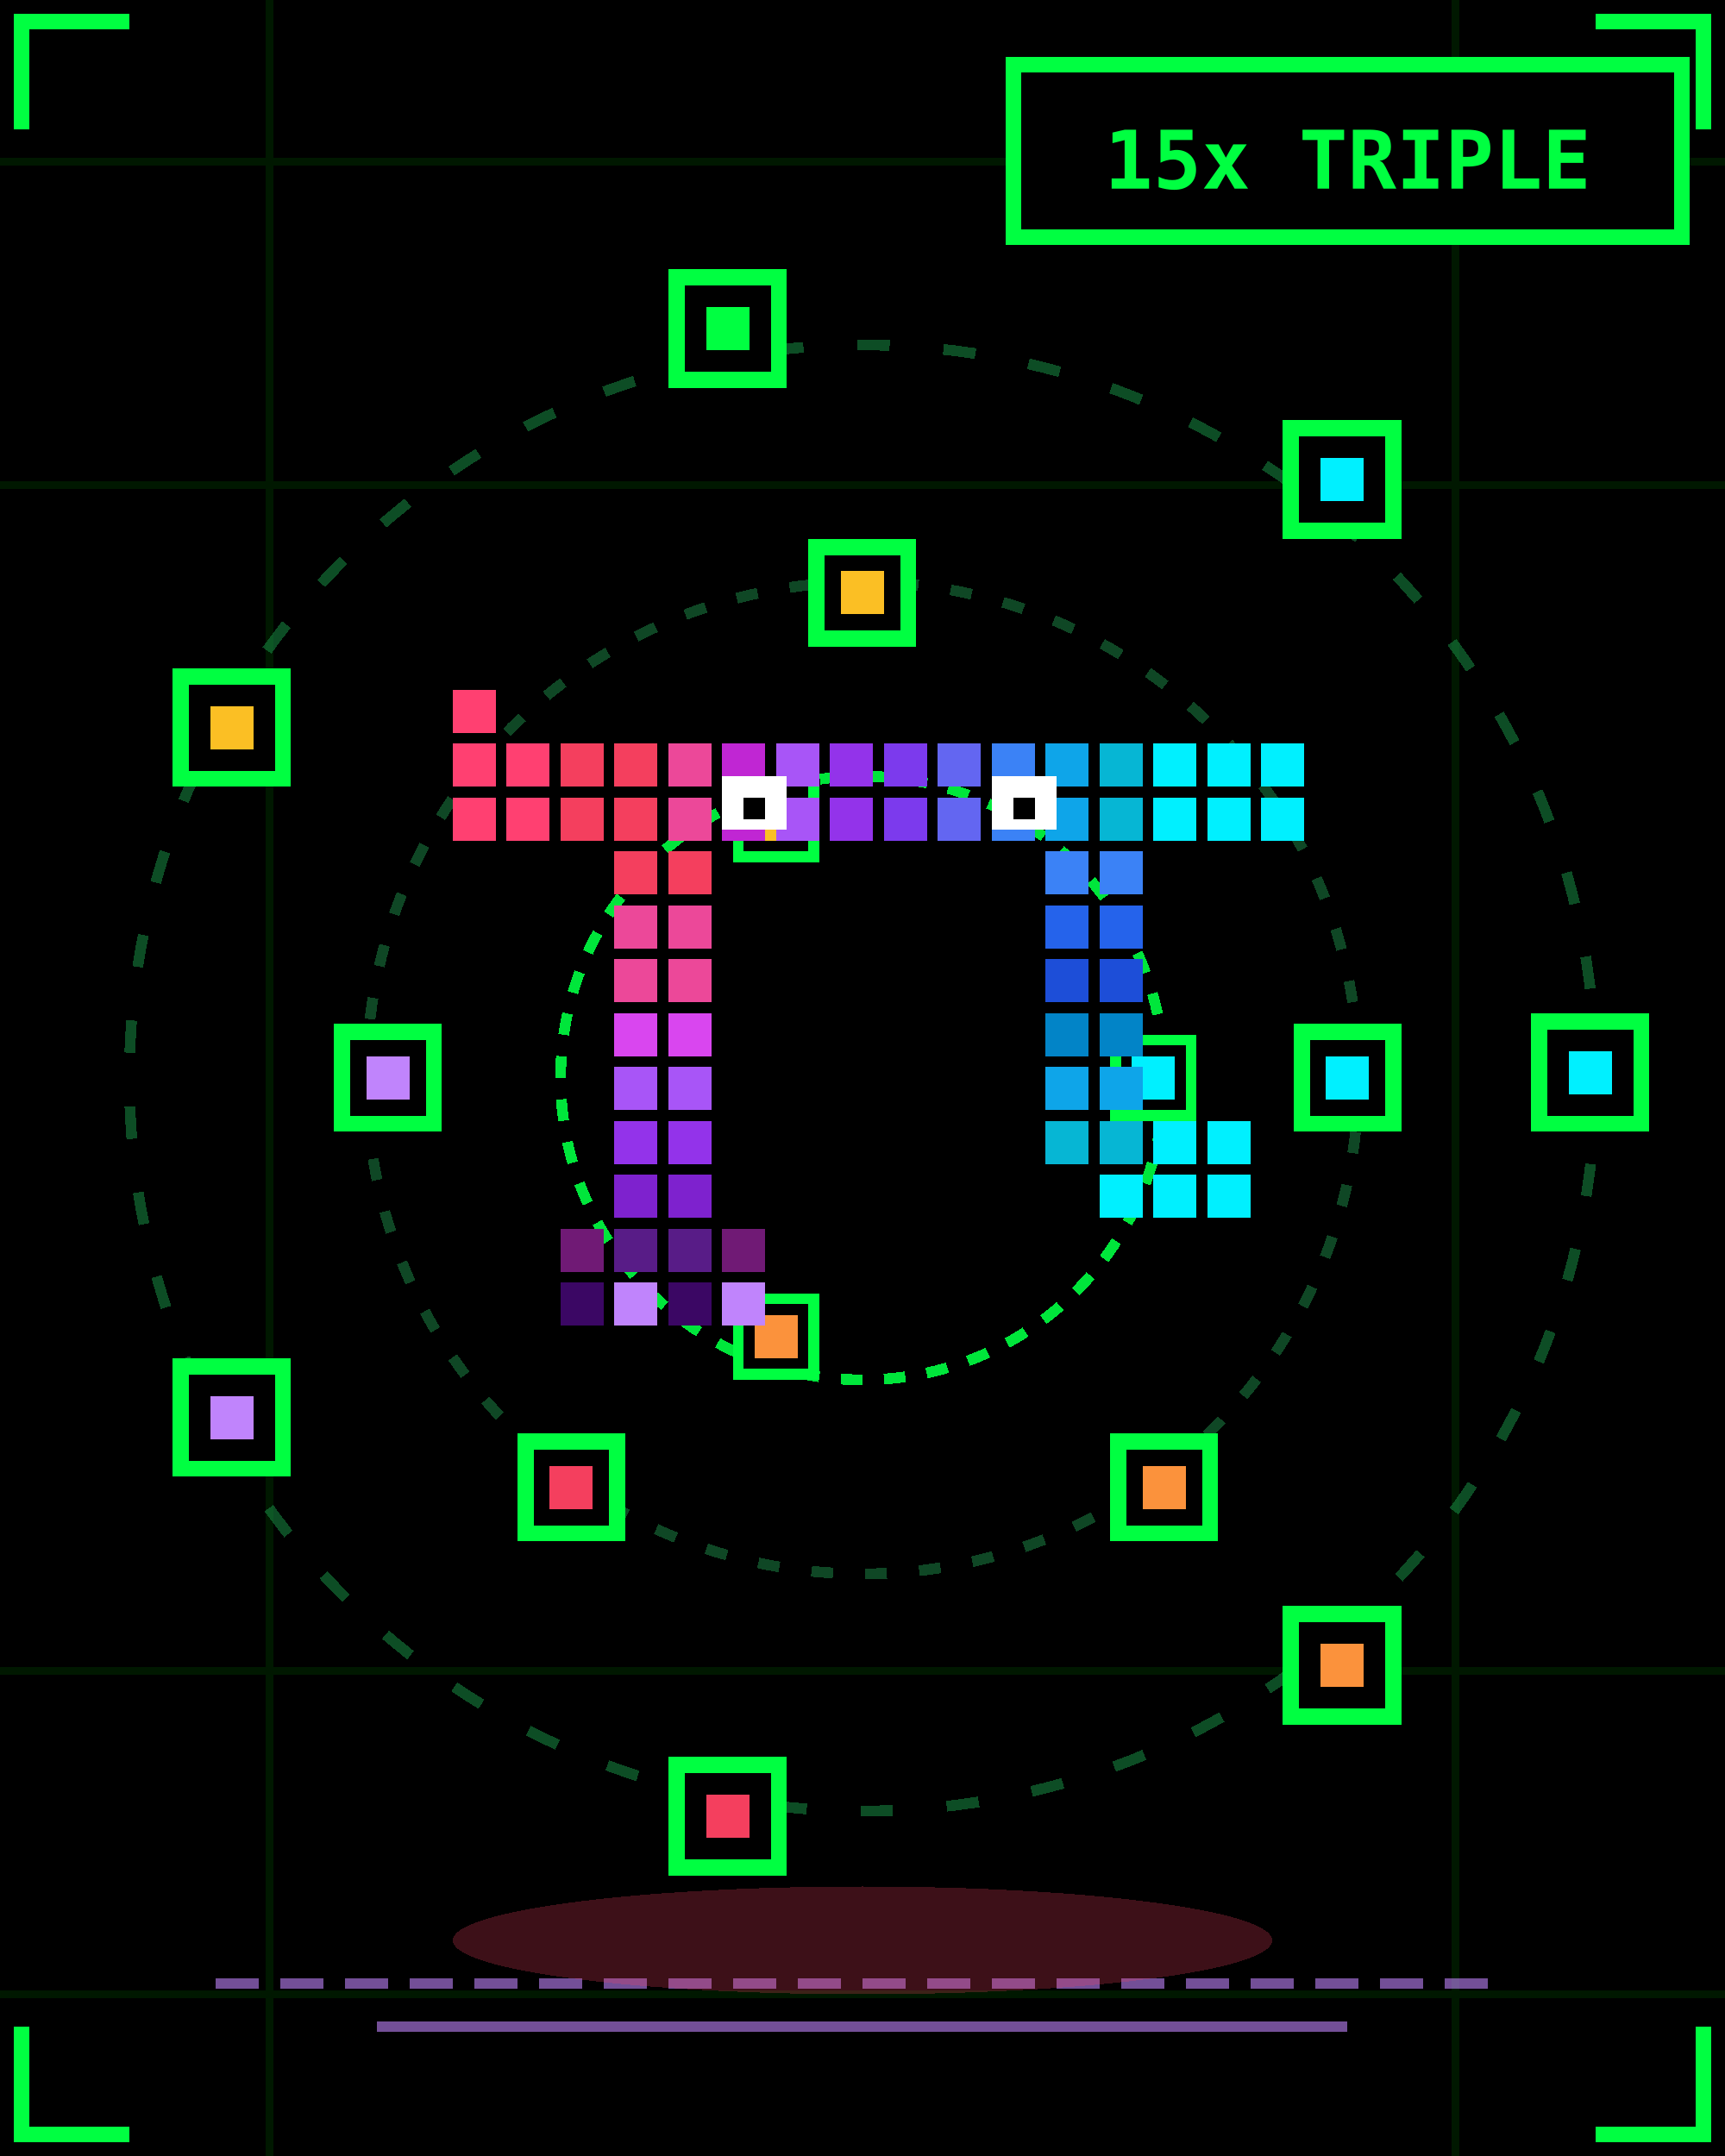
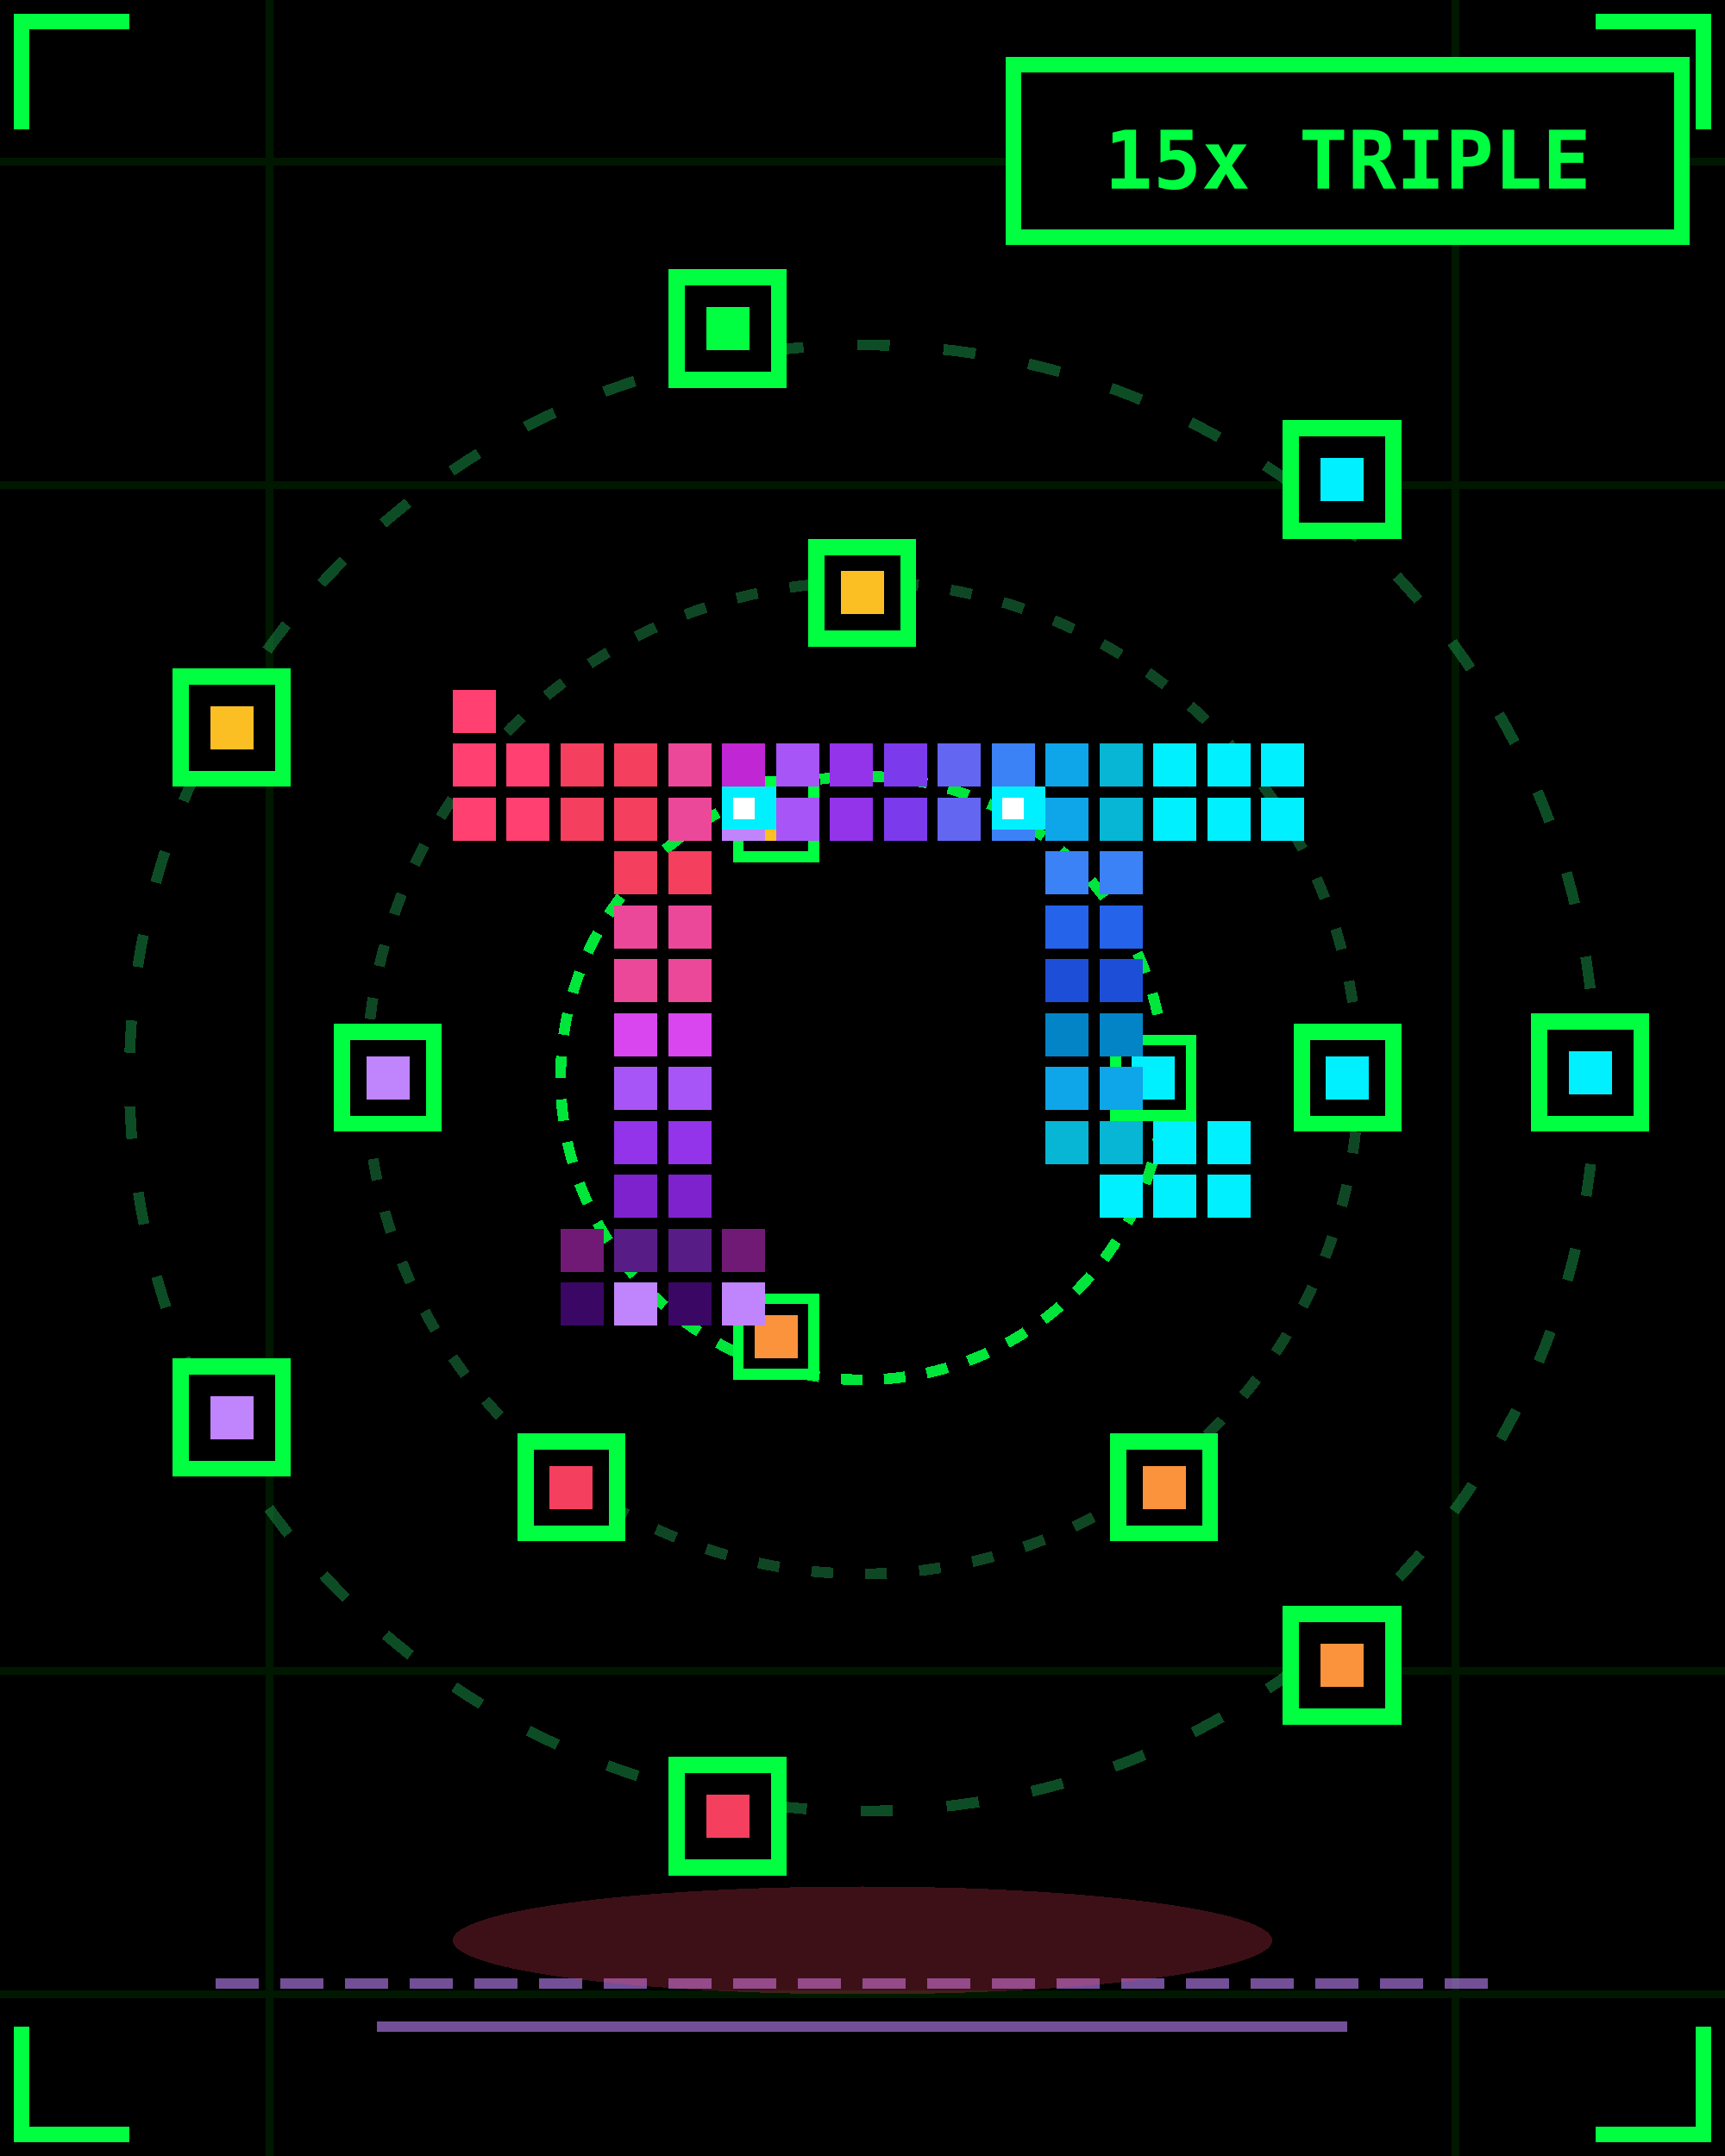
<svg xmlns="http://www.w3.org/2000/svg" viewBox="0 0 160 200" width="100%" height="100%" preserveAspectRatio="none" shape-rendering="crispEdges">
  <defs>
    <pattern id="piHalftone" x="0" y="0" width="4" height="4" patternUnits="userSpaceOnUse">
      <rect width="4" height="4" fill="#180b2c" />
      <rect x="0" y="0" width="2" height="2" fill="#c084fc" />
      <rect x="2" y="2" width="2" height="2" fill="#c084fc" />
    </pattern>
  </defs>
  <style>
    @keyframes vortexRing1 { 0% { transform: rotate(0deg); } 100% { transform: rotate(360deg); } }
    @keyframes vortexRing2 { 0% { transform: rotate(360deg); } 100% { transform: rotate(0deg); } }
    @keyframes vortexRing3 { 0% { transform: rotate(0deg); } 100% { transform: rotate(360deg); } }
    @keyframes levitateCenter { 0%, 100% { transform: translateY(0px); } 50% { transform: translateY(-4px); } }
    .ring-1 { animation: vortexRing1 8s steps(8) infinite; transform-origin: 80px 100px; }
    .ring-2 { animation: vortexRing2 12s steps(10) infinite; transform-origin: 80px 100px; }
    .ring-3 { animation: vortexRing3 18s steps(12) infinite; transform-origin: 80px 100px; }
    .pip-commander { animation: levitateCenter 1.8s steps(2) infinite; transform-origin: 80px 100px; }
  </style>
  <rect width="160" height="200" fill="#000000" />
  <g stroke="#003b00" stroke-width="0.75" opacity="0.4">
    <line x1="0" y1="15" x2="160" y2="15" />
    <line x1="0" y1="45" x2="160" y2="45" />
    <line x1="0" y1="155" x2="160" y2="155" />
    <line x1="0" y1="185" x2="160" y2="185" />
    <line x1="25" y1="0" x2="25" y2="200" />
    <line x1="135" y1="0" x2="135" y2="200" />
  </g>
  <g stroke="#00ff41" stroke-width="1.5" fill="none">
    <path d="M2,12 L2,2 L12,2" />
    <path d="M158,12 L158,2 L148,2" />
    <path d="M2,188 L2,198 L12,198" />
    <path d="M158,188 L158,198 L148,198" />
  </g>
  <g transform="translate(94, 6)">
    <rect width="62" height="16" fill="#000000" stroke="#00ff41" stroke-width="1.5" />
    <text x="31" y="11.5" font-family="'Fira Code', monospace" font-size="7.5" font-weight="900" fill="#00ff41" text-anchor="middle">15x TRIPLE</text>
  </g>
  <g opacity="0.6" stroke="#c084fc" stroke-width="1">
    <line x1="20" y1="184" x2="140" y2="184" stroke-dasharray="4,2" />
    <line x1="35" y1="188" x2="125" y2="188" />
  </g>
  <ellipse cx="80" cy="180" rx="38" ry="5" fill="#f43f5e" opacity="0.25" />
  <g class="ring-3">
    <circle cx="80" cy="100" r="68" fill="none" stroke="#15803d" stroke-width="1" stroke-dasharray="3,5" opacity="0.6" />
    <g transform="translate(142, 94)">
      <rect width="11" height="11" fill="#00ff41" />
      <rect x="1.5" y="1.5" width="8" height="8" fill="#000" />
      <rect x="3.5" y="3.5" width="4" height="4" fill="#00f0ff" />
    </g>
    <g transform="translate(119, 149)">
      <rect width="11" height="11" fill="#00ff41" />
      <rect x="1.5" y="1.5" width="8" height="8" fill="#000" />
      <rect x="3.5" y="3.5" width="4" height="4" fill="#fb923c" />
    </g>
    <g transform="translate(62, 163)">
      <rect width="11" height="11" fill="#00ff41" />
      <rect x="1.5" y="1.5" width="8" height="8" fill="#000" />
      <rect x="3.5" y="3.5" width="4" height="4" fill="#f43f5e" />
    </g>
    <g transform="translate(16, 126)">
      <rect width="11" height="11" fill="#00ff41" />
      <rect x="1.5" y="1.5" width="8" height="8" fill="#000" />
      <rect x="3.5" y="3.5" width="4" height="4" fill="#c084fc" />
    </g>
    <g transform="translate(16, 62)">
      <rect width="11" height="11" fill="#00ff41" />
      <rect x="1.5" y="1.5" width="8" height="8" fill="#000" />
      <rect x="3.5" y="3.5" width="4" height="4" fill="#fbbf24" />
    </g>
    <g transform="translate(62, 25)">
      <rect width="11" height="11" fill="#00ff41" />
      <rect x="1.5" y="1.5" width="8" height="8" fill="#000" />
      <rect x="3.5" y="3.5" width="4" height="4" fill="#00ff41" />
    </g>
    <g transform="translate(119, 39)">
      <rect width="11" height="11" fill="#00ff41" />
      <rect x="1.5" y="1.5" width="8" height="8" fill="#000" />
      <rect x="3.5" y="3.5" width="4" height="4" fill="#00f0ff" />
    </g>
  </g>
  <g class="ring-2">
    <circle cx="80" cy="100" r="46" fill="none" stroke="#166534" stroke-width="1" stroke-dasharray="2,3" opacity="0.7" />
    <g transform="translate(120, 95)">
      <rect width="10" height="10" fill="#00ff41" />
      <rect x="1.5" y="1.5" width="7" height="7" fill="#000" />
      <rect x="3" y="3" width="4" height="4" fill="#00f0ff" />
    </g>
    <g transform="translate(103, 133)">
      <rect width="10" height="10" fill="#00ff41" />
      <rect x="1.5" y="1.5" width="7" height="7" fill="#000" />
      <rect x="3" y="3" width="4" height="4" fill="#fb923c" />
    </g>
    <g transform="translate(48, 133)">
      <rect width="10" height="10" fill="#00ff41" />
      <rect x="1.5" y="1.5" width="7" height="7" fill="#000" />
      <rect x="3" y="3" width="4" height="4" fill="#f43f5e" />
    </g>
    <g transform="translate(31, 95)">
      <rect width="10" height="10" fill="#00ff41" />
      <rect x="1.5" y="1.5" width="7" height="7" fill="#000" />
      <rect x="3" y="3" width="4" height="4" fill="#c084fc" />
    </g>
    <g transform="translate(75, 50)">
      <rect width="10" height="10" fill="#00ff41" />
      <rect x="1.5" y="1.5" width="7" height="7" fill="#000" />
      <rect x="3" y="3" width="4" height="4" fill="#fbbf24" />
    </g>
  </g>
  <g class="ring-1">
    <circle cx="80" cy="100" r="28" fill="none" stroke="#00ff41" stroke-width="1" stroke-dasharray="2,2" opacity="0.9" />
    <g transform="translate(103, 96)">
      <rect width="8" height="8" fill="#00ff41" />
      <rect x="1" y="1" width="6" height="6" fill="#000" />
      <rect x="2" y="2" width="4" height="4" fill="#00f0ff" />
    </g>
    <g transform="translate(68, 120)">
      <rect width="8" height="8" fill="#00ff41" />
      <rect x="1" y="1" width="6" height="6" fill="#000" />
      <rect x="2" y="2" width="4" height="4" fill="#fb923c" />
    </g>
    <g transform="translate(68, 72)">
      <rect width="8" height="8" fill="#00ff41" />
      <rect x="1" y="1" width="6" height="6" fill="#000" />
      <rect x="2" y="2" width="4" height="4" fill="#fbbf24" />
    </g>
  </g>
  <g class="pip-commander">
    <rect x="42" y="64" width="4" height="4" fill="#ff4071" />
    <rect x="42" y="69" width="4" height="4" fill="#ff4071" />
    <rect x="42" y="74" width="4" height="4" fill="#ff4071" />
    <rect x="47" y="69" width="4" height="4" fill="#ff4071" />
    <rect x="52" y="69" width="4" height="4" fill="#f43f5e" />
    <rect x="57" y="69" width="4" height="4" fill="#f43f5e" />
    <rect x="62" y="69" width="4" height="4" fill="#ec4899" />
    <rect x="67" y="69" width="4" height="4" fill="#c026d3" />
    <rect x="72" y="69" width="4" height="4" fill="#a855f7" />
    <rect x="77" y="69" width="4" height="4" fill="#9333ea" />
    <rect x="82" y="69" width="4" height="4" fill="#7c3aed" />
    <rect x="87" y="69" width="4" height="4" fill="#6366f1" />
    <rect x="92" y="69" width="4" height="4" fill="#3b82f6" />
    <rect x="97" y="69" width="4" height="4" fill="#0ea5e9" />
    <rect x="102" y="69" width="4" height="4" fill="#06b6d4" />
    <rect x="107" y="69" width="4" height="4" fill="#00f0ff" />
    <rect x="112" y="69" width="4" height="4" fill="#00f0ff" />
    <rect x="117" y="69" width="4" height="4" fill="#00f0ff" />
    <rect x="117" y="74" width="4" height="4" fill="#00f0ff" />
    <rect x="47" y="74" width="4" height="4" fill="#ff4071" />
    <rect x="52" y="74" width="4" height="4" fill="#f43f5e" />
    <rect x="57" y="74" width="4" height="4" fill="#f43f5e" />
    <rect x="62" y="74" width="4" height="4" fill="#ec4899" />
-     <rect x="67" y="74" width="4" height="4" fill="#c026d3" />
+     <rect x="67" y="74" width="4" height="4" fill="#c084fc" />
    <rect x="72" y="74" width="4" height="4" fill="#a855f7" />
    <rect x="77" y="74" width="4" height="4" fill="#9333ea" />
    <rect x="82" y="74" width="4" height="4" fill="#7c3aed" />
    <rect x="87" y="74" width="4" height="4" fill="#6366f1" />
    <rect x="92" y="74" width="4" height="4" fill="#3b82f6" />
    <rect x="97" y="74" width="4" height="4" fill="#0ea5e9" />
    <rect x="102" y="74" width="4" height="4" fill="#06b6d4" />
    <rect x="107" y="74" width="4" height="4" fill="#00f0ff" />
    <rect x="112" y="74" width="4" height="4" fill="#00f0ff" />
    <rect x="57" y="79" width="4" height="4" fill="#f43f5e" />
    <rect x="62" y="79" width="4" height="4" fill="#f43f5e" />
    <rect x="57" y="84" width="4" height="4" fill="#ec4899" />
    <rect x="62" y="84" width="4" height="4" fill="#ec4899" />
    <rect x="57" y="89" width="4" height="4" fill="#ec4899" />
    <rect x="62" y="89" width="4" height="4" fill="#ec4899" />
    <rect x="57" y="94" width="4" height="4" fill="#d946ef" />
    <rect x="62" y="94" width="4" height="4" fill="#d946ef" />
    <rect x="57" y="99" width="4" height="4" fill="#a855f7" />
    <rect x="62" y="99" width="4" height="4" fill="#a855f7" />
    <rect x="57" y="104" width="4" height="4" fill="#9333ea" />
    <rect x="62" y="104" width="4" height="4" fill="#9333ea" />
    <rect x="57" y="109" width="4" height="4" fill="#7e22ce" />
    <rect x="62" y="109" width="4" height="4" fill="#7e22ce" />
    <rect x="52" y="114" width="4" height="4" fill="#701a75" />
    <rect x="57" y="114" width="4" height="4" fill="#581c87" />
    <rect x="62" y="114" width="4" height="4" fill="#581c87" />
    <rect x="67" y="114" width="4" height="4" fill="#701a75" />
    <rect x="52" y="119" width="4" height="4" fill="#3b0764" />
    <rect x="57" y="119" width="4" height="4" fill="#c084fc" />
    <rect x="62" y="119" width="4" height="4" fill="#3b0764" />
    <rect x="67" y="119" width="4" height="4" fill="#c084fc" />
    <rect x="97" y="79" width="4" height="4" fill="#3b82f6" />
    <rect x="102" y="79" width="4" height="4" fill="#3b82f6" />
    <rect x="97" y="84" width="4" height="4" fill="#2563eb" />
    <rect x="102" y="84" width="4" height="4" fill="#2563eb" />
    <rect x="97" y="89" width="4" height="4" fill="#1d4ed8" />
    <rect x="102" y="89" width="4" height="4" fill="#1d4ed8" />
    <rect x="97" y="94" width="4" height="4" fill="#0284c7" />
    <rect x="102" y="94" width="4" height="4" fill="#0284c7" />
    <rect x="97" y="99" width="4" height="4" fill="#0ea5e9" />
    <rect x="102" y="99" width="4" height="4" fill="#0ea5e9" />
    <rect x="97" y="104" width="4" height="4" fill="#06b6d4" />
    <rect x="102" y="104" width="4" height="4" fill="#06b6d4" />
    <rect x="107" y="104" width="4" height="4" fill="#00f0ff" />
    <rect x="102" y="109" width="4" height="4" fill="#00f0ff" />
    <rect x="107" y="109" width="4" height="4" fill="#00f0ff" />
    <rect x="112" y="109" width="4" height="4" fill="#00f0ff" />
    <rect x="112" y="104" width="4" height="4" fill="#00f0ff" />
-     <rect x="67" y="72" width="6" height="5" fill="#ffffff" />
-     <rect x="69" y="74" width="2" height="2" fill="#000000" />
-     <rect x="92" y="72" width="6" height="5" fill="#ffffff" />
-     <rect x="94" y="74" width="2" height="2" fill="#000000" />
+     <g class="eye-closed">
+       <rect x="67" y="75" width="5" height="2" fill="#00f0ff" />
+       <rect x="92" y="75" width="5" height="2" fill="#00f0ff" />
+     </g>
+     <g class="eye-open">
+       <rect x="67" y="73" width="5" height="4" fill="#00f0ff" />
+       <rect x="68" y="74" width="2" height="2" fill="#ffffff" />
+       <rect x="92" y="73" width="5" height="4" fill="#00f0ff" />
+       <rect x="93" y="74" width="2" height="2" fill="#ffffff" />
+     </g>
  </g>
</svg>
